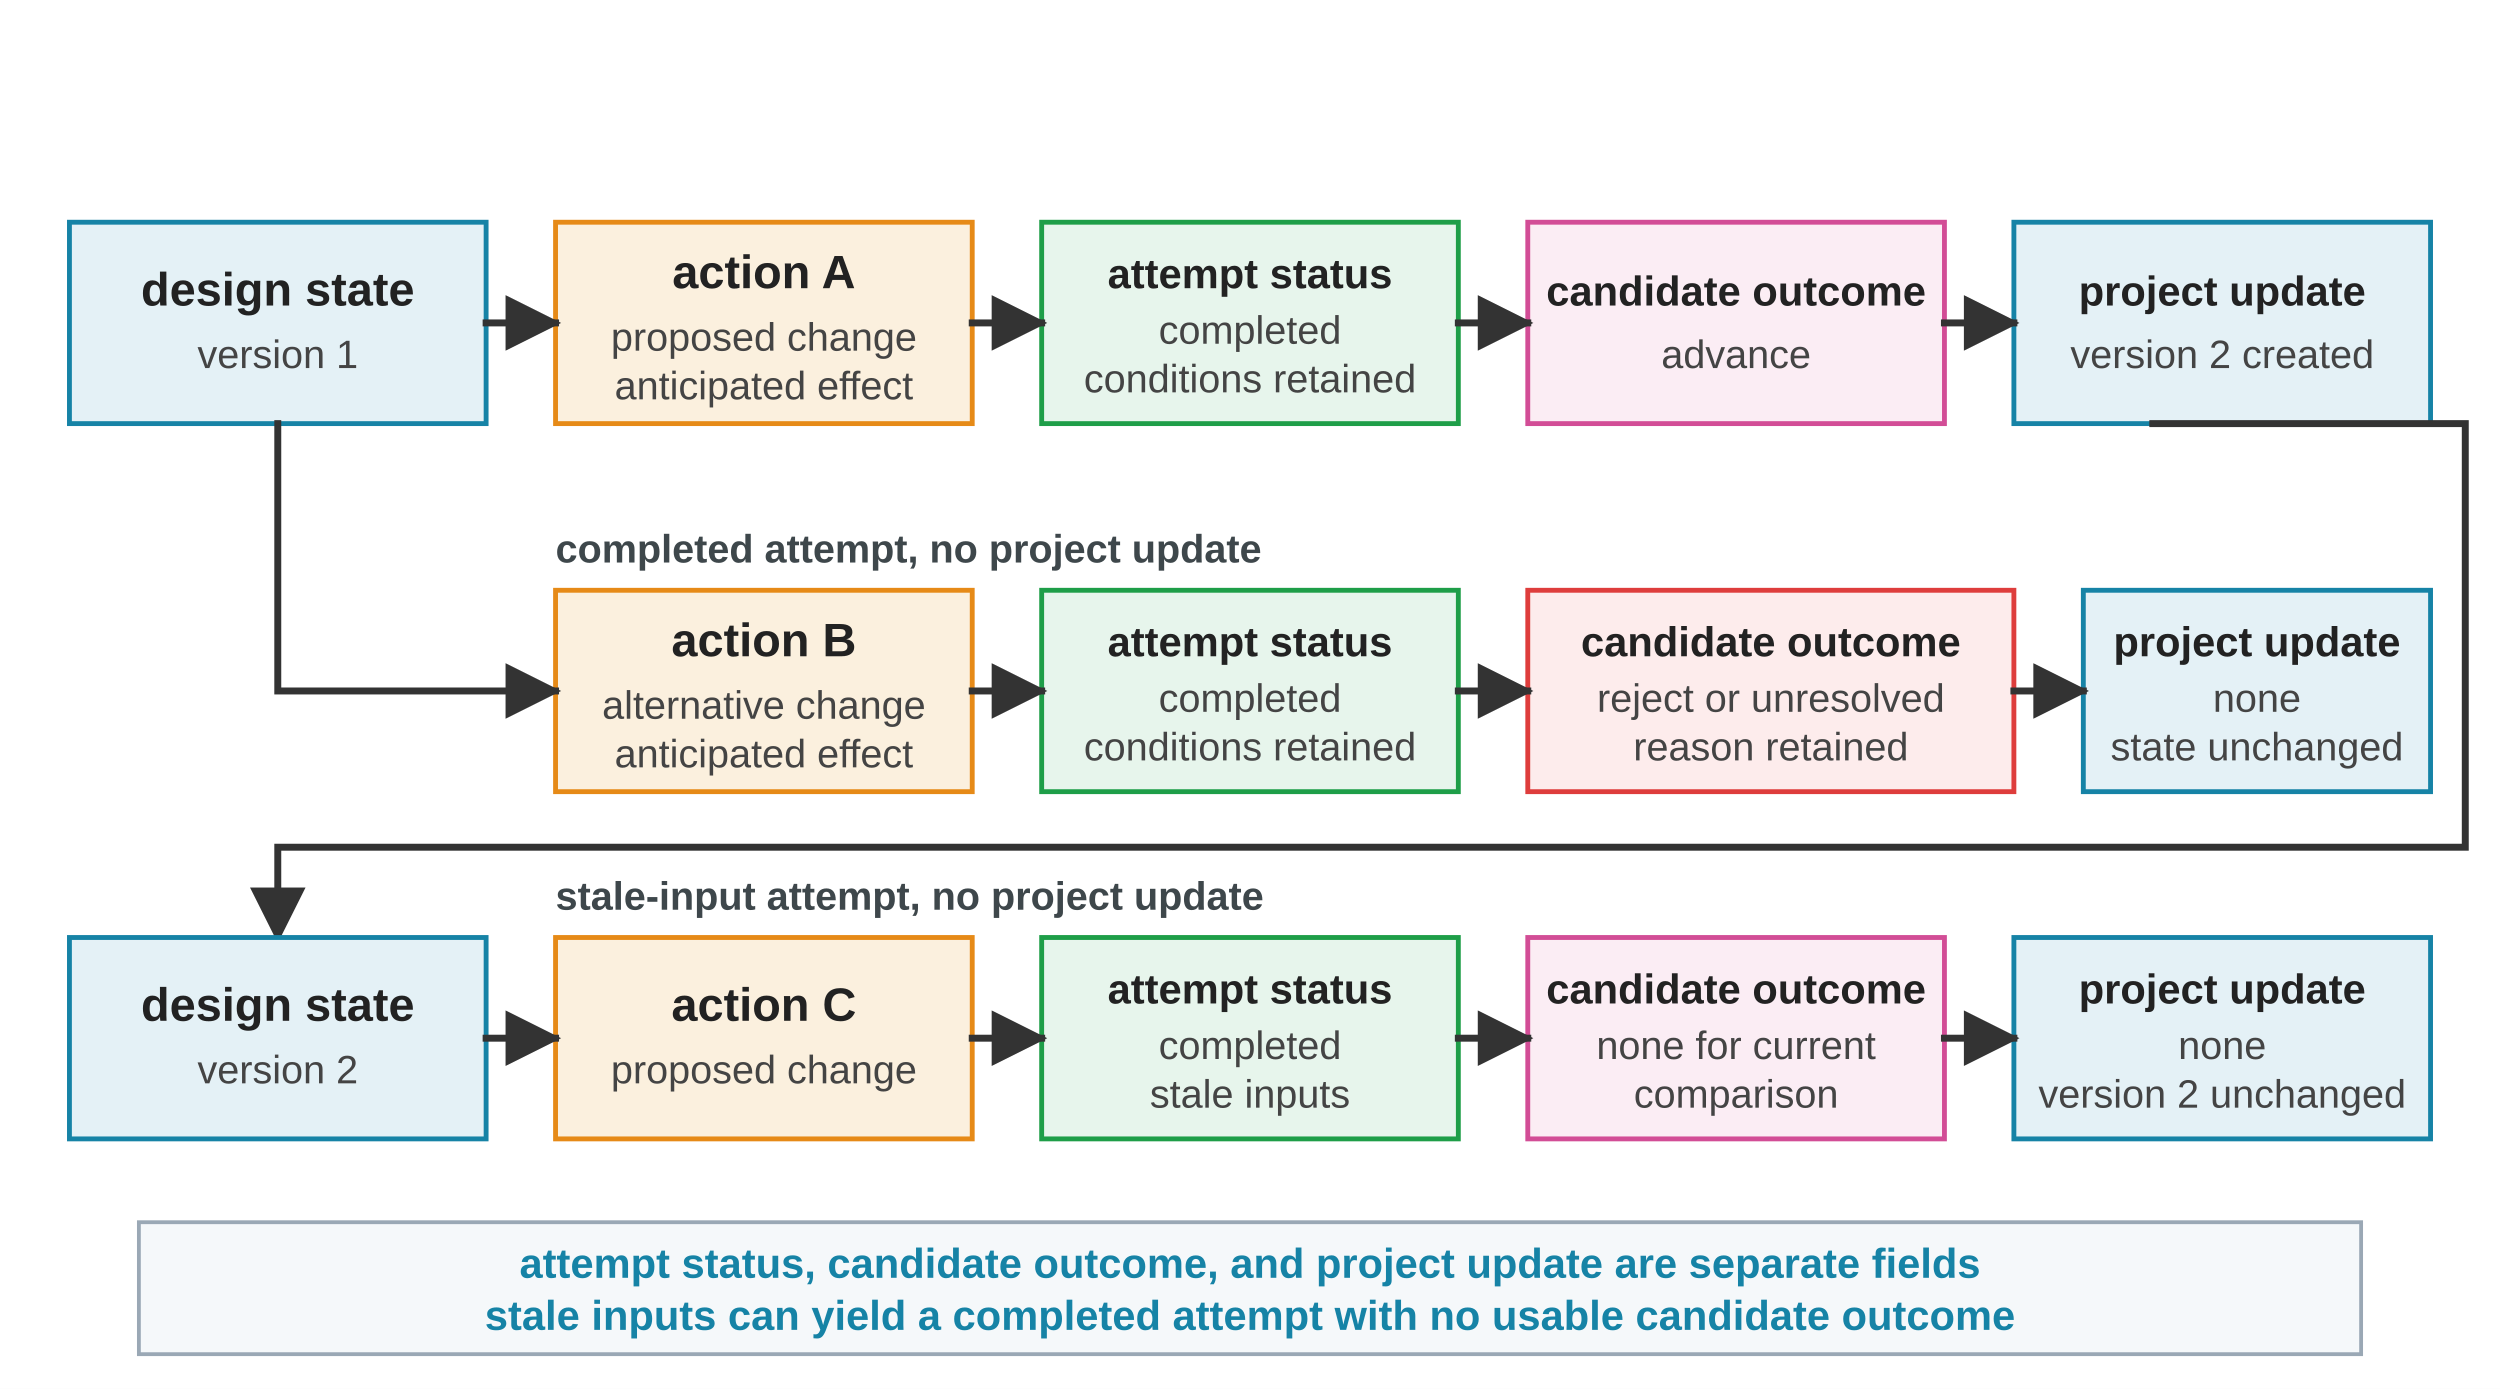
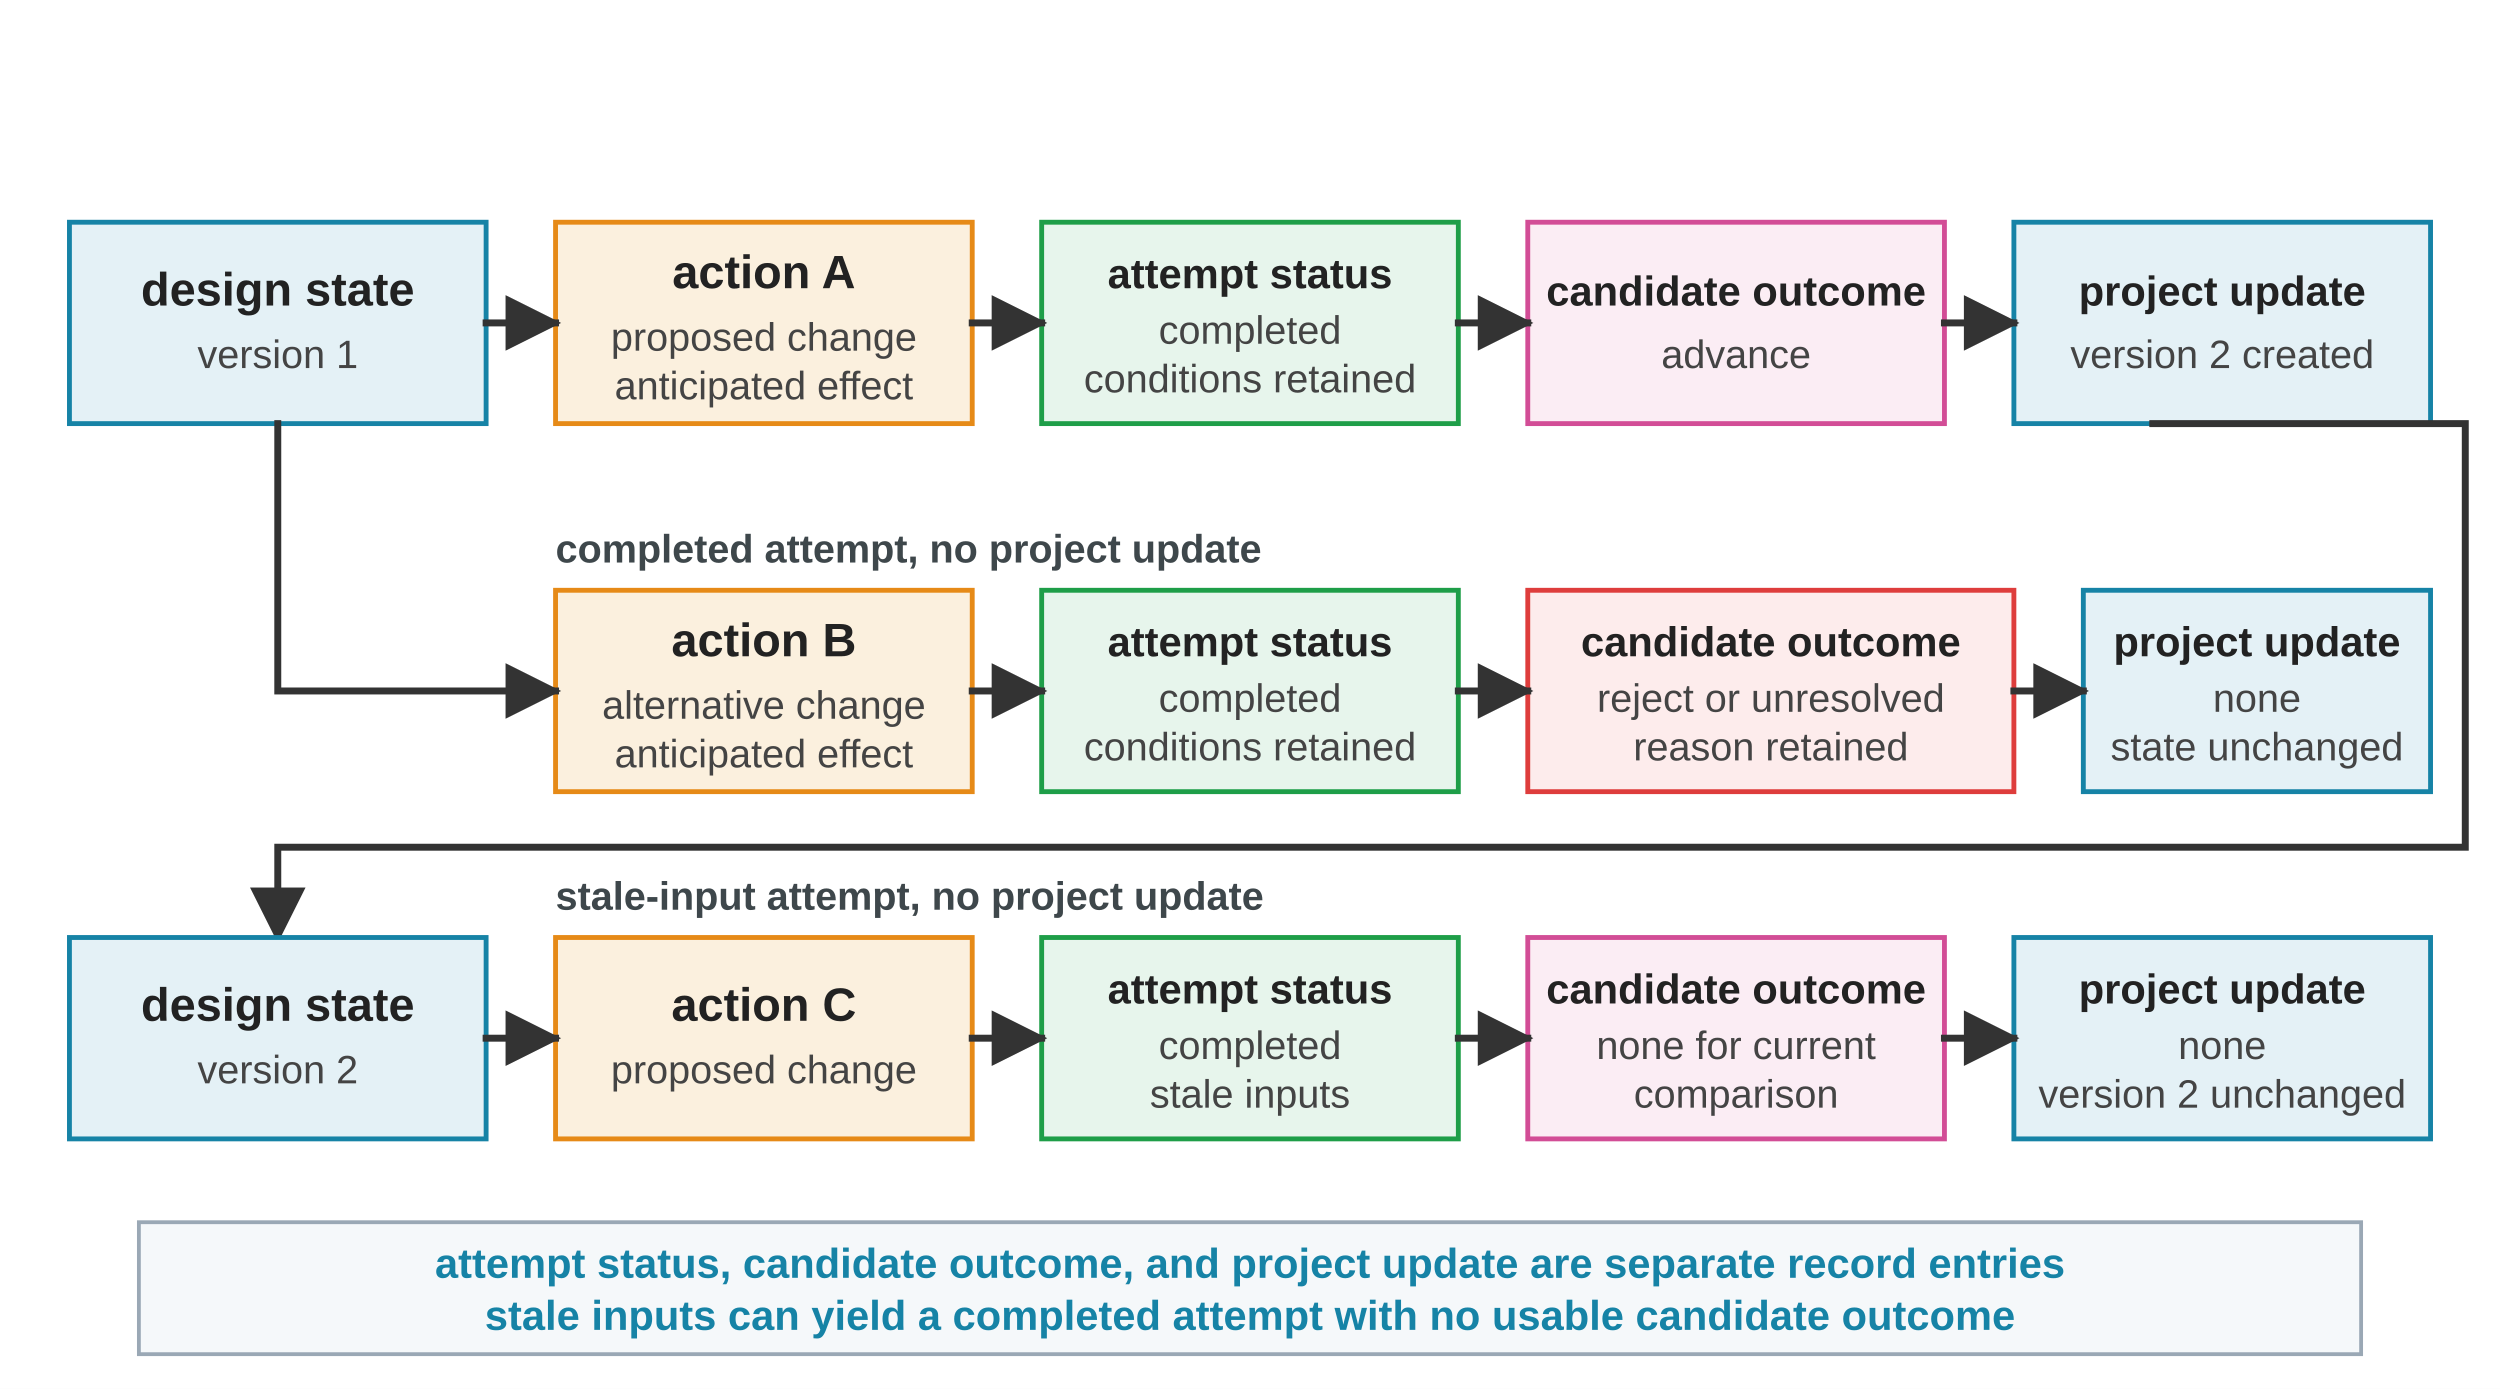
<svg xmlns="http://www.w3.org/2000/svg" viewBox="0 0 720 400" role="img">
  <defs>
    <marker id="arrow" viewBox="0 0 10 10" refX="9" refY="5" markerWidth="8" markerHeight="8" orient="auto">
      <path d="M 0 0 L 10 5 L 0 10 z" fill="#333333" />
    </marker>
    <marker id="arrow-blue" viewBox="0 0 10 10" refX="9" refY="5" markerWidth="8" markerHeight="8" orient="auto">
      <path d="M 0 0 L 10 5 L 0 10 z" fill="#1683A6" />
    </marker>
    <style>
      .font { font-family: Arial, Helvetica, sans-serif; }
      .label { font-size: 13.5px; font-weight: 700; fill: #222222; }
      .field { font-size: 12px; font-weight: 700; fill: #222222; }
      .small { font-size: 11.4px; fill: #444444; }
      .tag { font-size: 11.4px; font-weight: 700; fill: #3E474B; }
      .note { font-size: 12px; font-weight: 700; fill: #1683A6; }
      .state { fill: #E4F1F6; stroke: #1683A6; stroke-width: 1.4; }
      .action { fill: #FBF0DE; stroke: #E68A17; stroke-width: 1.4; }
      .obs { fill: #E7F5EC; stroke: #1E9E48; stroke-width: 1.4; }
      .dec { fill: #FBEDF4; stroke: #D24D96; stroke-width: 1.4; }
      .rej { fill: #FDECEC; stroke: #DE3D3C; stroke-width: 1.4; }
      .bar { fill: #F5F8FA; stroke: #9AA8B5; stroke-width: 1.1; }
      .arrow { stroke: #333333; stroke-width: 2; fill: none; stroke-linecap: square; }
      .keep { stroke: #1683A6; stroke-width: 1.8; fill: none; stroke-dasharray: 5 4; stroke-linecap: square; }
    </style>
  </defs>
  <rect width="720" height="400" fill="#FFFFFF" />
  <g class="font">
    <rect class="state" x="20" y="64" width="120" height="58" />
    <text class="label" x="80" y="88" text-anchor="middle">design state</text>
    <text class="small" x="80" y="106" text-anchor="middle">version 1</text>
    <rect class="action" x="160" y="64" width="120" height="58" />
    <text class="label" x="220" y="83" text-anchor="middle">action A</text>
    <text class="small" x="220" y="101" text-anchor="middle">proposed change</text>
    <text class="small" x="220" y="115" text-anchor="middle">anticipated effect</text>
    <rect class="obs" x="300" y="64" width="120" height="58" />
    <text class="field" x="360" y="83" text-anchor="middle">attempt status</text>
    <text class="small" x="360" y="99" text-anchor="middle">completed</text>
    <text class="small" x="360" y="113" text-anchor="middle">conditions retained</text>
    <rect class="dec" x="440" y="64" width="120" height="58" />
    <text class="field" x="500" y="88" text-anchor="middle">candidate outcome</text>
    <text class="small" x="500" y="106" text-anchor="middle">advance</text>
    <rect class="state" x="580" y="64" width="120" height="58" />
    <text class="field" x="640" y="88" text-anchor="middle">project update</text>
    <text class="small" x="640" y="106" text-anchor="middle">version 2 created</text>
    <line class="arrow" x1="140" y1="93" x2="160" y2="93" marker-end="url(#arrow)" />
    <line class="arrow" x1="280" y1="93" x2="300" y2="93" marker-end="url(#arrow)" />
    <line class="arrow" x1="420" y1="93" x2="440" y2="93" marker-end="url(#arrow)" />
    <line class="arrow" x1="560" y1="93" x2="580" y2="93" marker-end="url(#arrow)" />
    <text class="tag" x="160" y="162">completed attempt, no project update</text>
    <rect class="action" x="160" y="170" width="120" height="58" />
    <text class="label" x="220" y="189" text-anchor="middle">action B</text>
    <text class="small" x="220" y="207" text-anchor="middle">alternative change</text>
    <text class="small" x="220" y="221" text-anchor="middle">anticipated effect</text>
    <rect class="obs" x="300" y="170" width="120" height="58" />
    <text class="field" x="360" y="189" text-anchor="middle">attempt status</text>
    <text class="small" x="360" y="205" text-anchor="middle">completed</text>
    <text class="small" x="360" y="219" text-anchor="middle">conditions retained</text>
    <rect class="rej" x="440" y="170" width="140" height="58" />
    <text class="field" x="510" y="189" text-anchor="middle">candidate outcome</text>
    <text class="small" x="510" y="205" text-anchor="middle">reject or unresolved</text>
    <text class="small" x="510" y="219" text-anchor="middle">reason retained</text>
    <rect class="state" x="600" y="170" width="100" height="58" />
    <text class="field" x="650" y="189" text-anchor="middle">project update</text>
    <text class="small" x="650" y="205" text-anchor="middle">none</text>
    <text class="small" x="650" y="219" text-anchor="middle">state unchanged</text>
    <path class="arrow" d="M 80 122 L 80 199 L 160 199" marker-end="url(#arrow)" />
    <line class="arrow" x1="280" y1="199" x2="300" y2="199" marker-end="url(#arrow)" />
    <line class="arrow" x1="420" y1="199" x2="440" y2="199" marker-end="url(#arrow)" />
    <line class="arrow" x1="580" y1="199" x2="600" y2="199" marker-end="url(#arrow)" />
    <text class="tag" x="160" y="262">stale-input attempt, no project update</text>
    <path class="arrow" d="M 620 122 L 710 122 L 710 244 L 80 244 L 80 270" marker-end="url(#arrow)" />
    <rect class="state" x="20" y="270" width="120" height="58" />
    <text class="label" x="80" y="294" text-anchor="middle">design state</text>
    <text class="small" x="80" y="312" text-anchor="middle">version 2</text>
    <rect class="action" x="160" y="270" width="120" height="58" />
    <text class="label" x="220" y="294" text-anchor="middle">action C</text>
    <text class="small" x="220" y="312" text-anchor="middle">proposed change</text>
    <rect class="obs" x="300" y="270" width="120" height="58" />
    <text class="field" x="360" y="289" text-anchor="middle">attempt status</text>
    <text class="small" x="360" y="305" text-anchor="middle">completed</text>
    <text class="small" x="360" y="319" text-anchor="middle">stale inputs</text>
    <rect class="dec" x="440" y="270" width="120" height="58" />
    <text class="field" x="500" y="289" text-anchor="middle">candidate outcome</text>
    <text class="small" x="500" y="305" text-anchor="middle">none for current</text>
    <text class="small" x="500" y="319" text-anchor="middle">comparison</text>
    <rect class="state" x="580" y="270" width="120" height="58" />
    <text class="field" x="640" y="289" text-anchor="middle">project update</text>
    <text class="small" x="640" y="305" text-anchor="middle">none</text>
    <text class="small" x="640" y="319" text-anchor="middle">version 2 unchanged</text>
    <line class="arrow" x1="140" y1="299" x2="160" y2="299" marker-end="url(#arrow)" />
    <line class="arrow" x1="280" y1="299" x2="300" y2="299" marker-end="url(#arrow)" />
    <line class="arrow" x1="420" y1="299" x2="440" y2="299" marker-end="url(#arrow)" />
    <line class="arrow" x1="560" y1="299" x2="580" y2="299" marker-end="url(#arrow)" />
    <rect class="bar" x="40" y="352" width="640" height="38" />
-     <text class="note" x="360" y="368" text-anchor="middle">attempt status, candidate outcome, and project update are separate fields</text>
+     <text class="note" x="360" y="368" text-anchor="middle">attempt status, candidate outcome, and project update are separate record entries</text>
    <text class="note" x="360" y="383" text-anchor="middle">stale inputs can yield a completed attempt with no usable candidate outcome</text>
  </g>
</svg>
